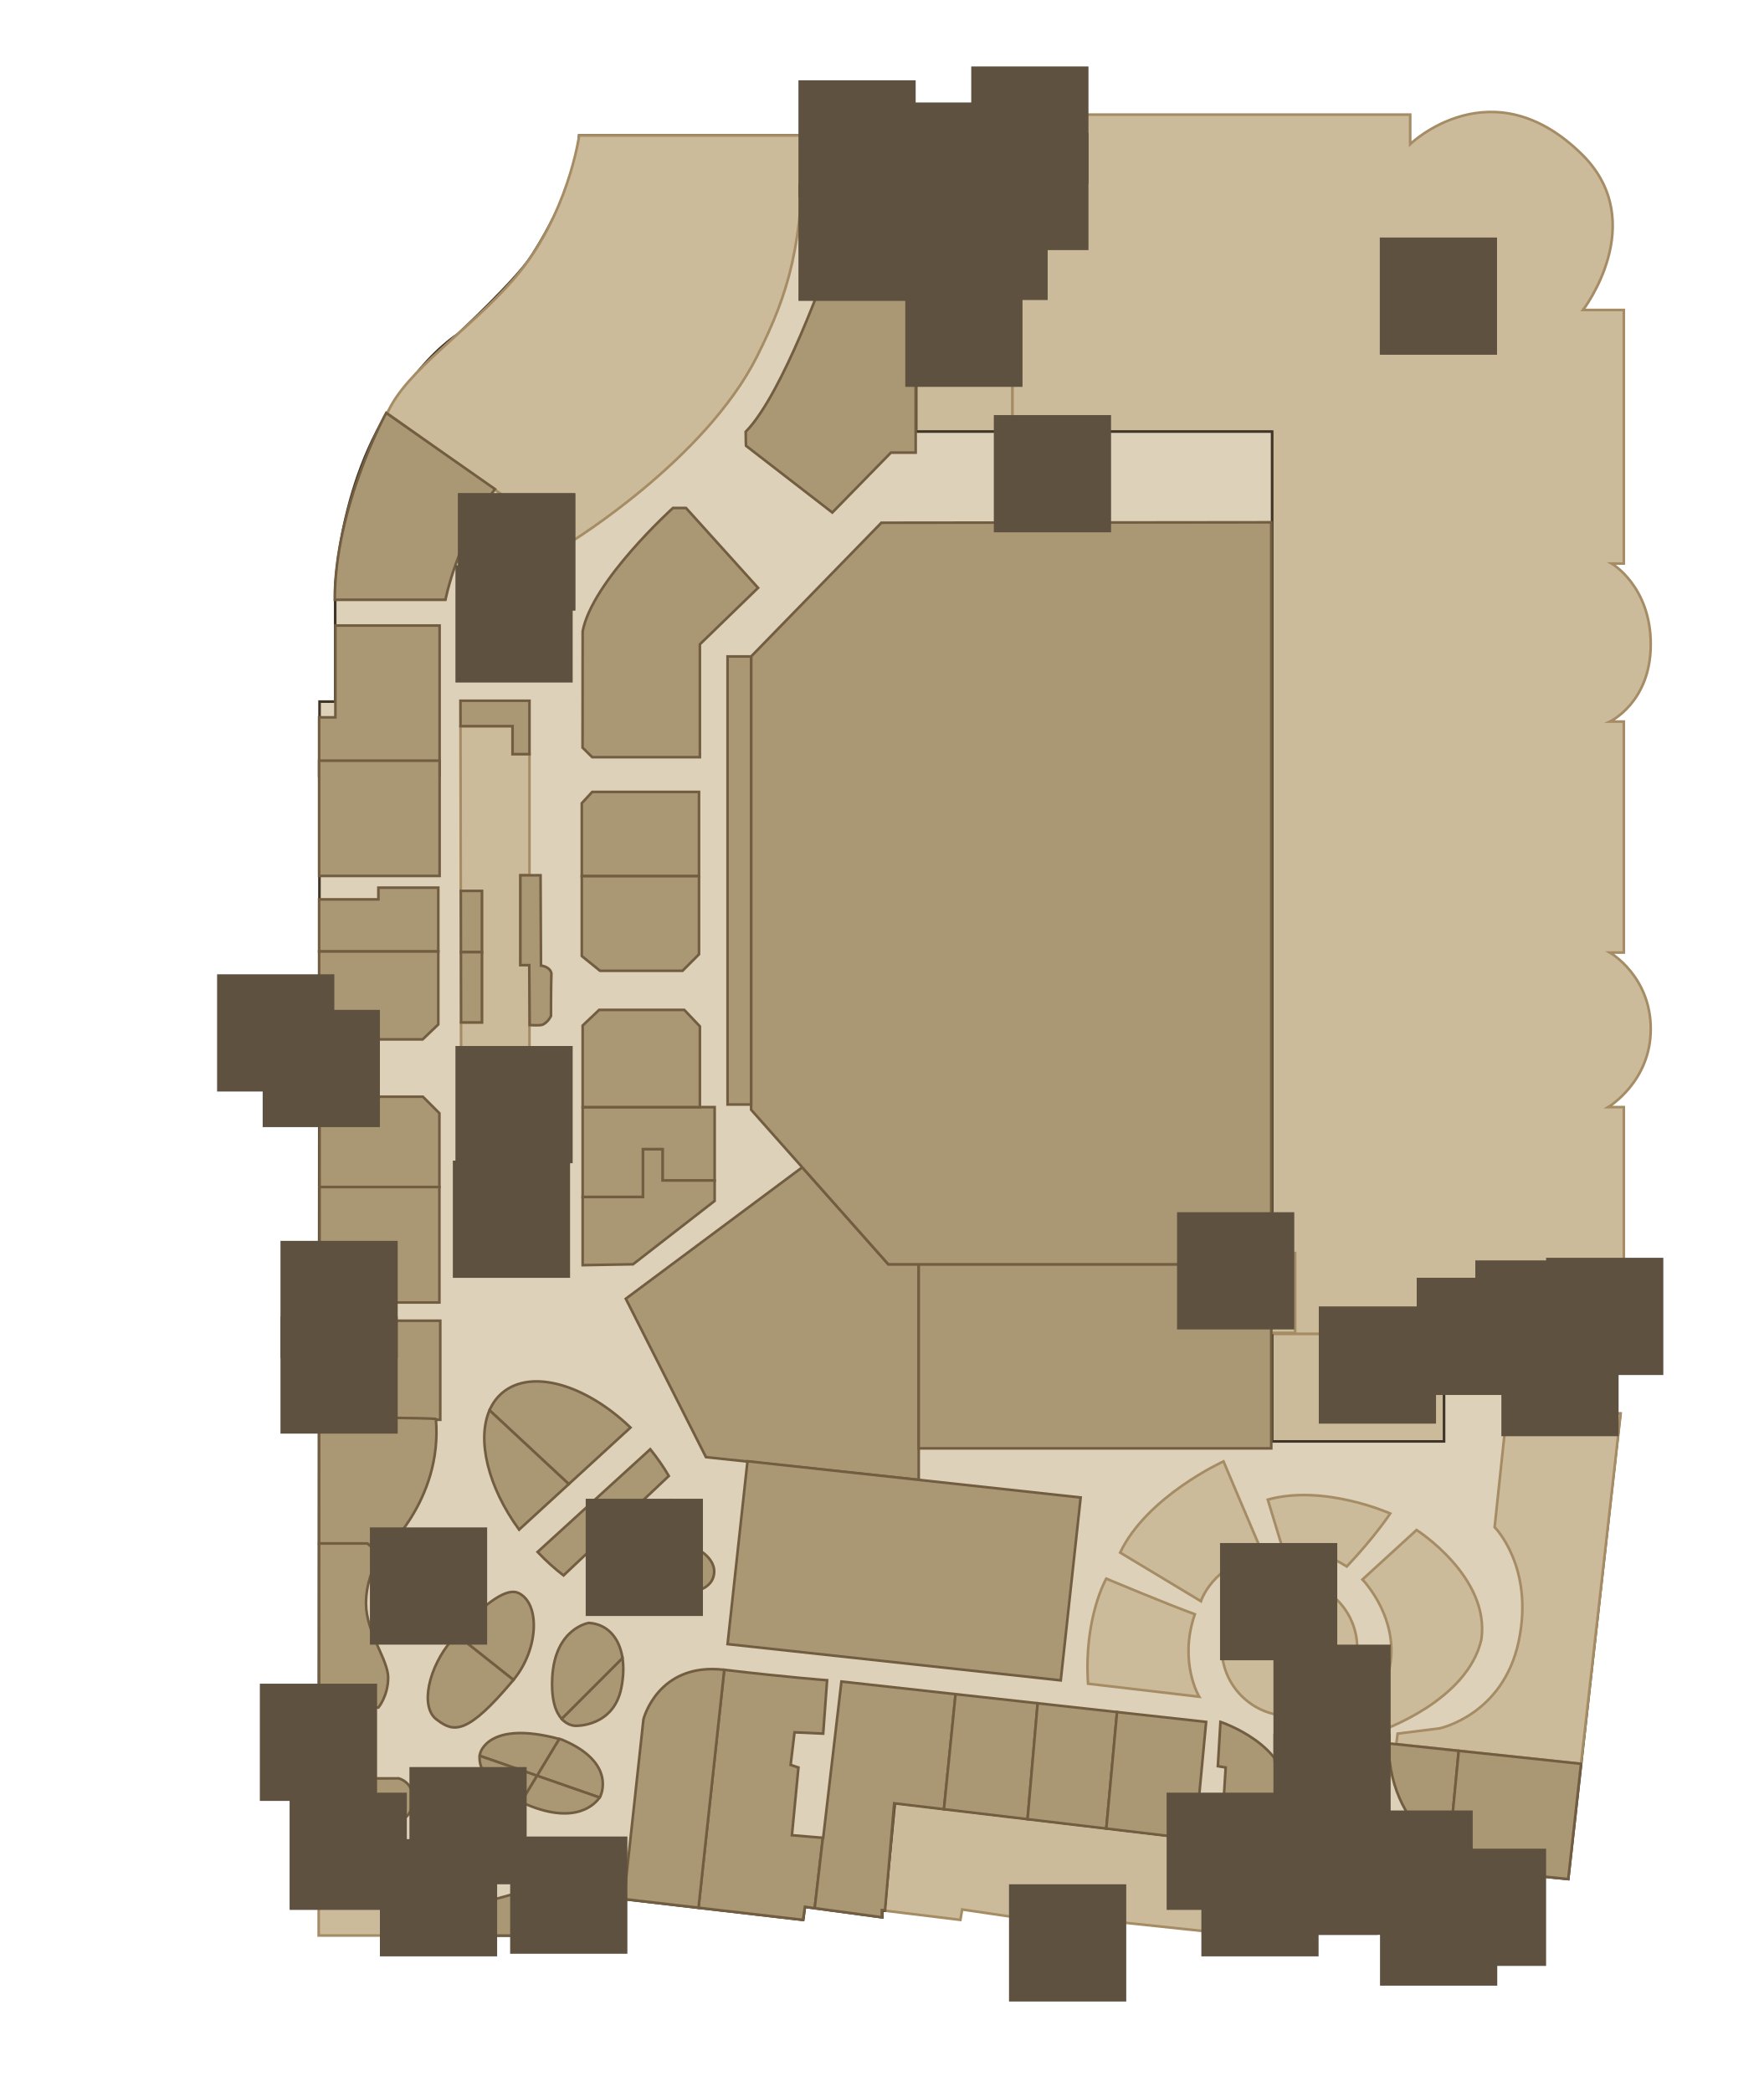
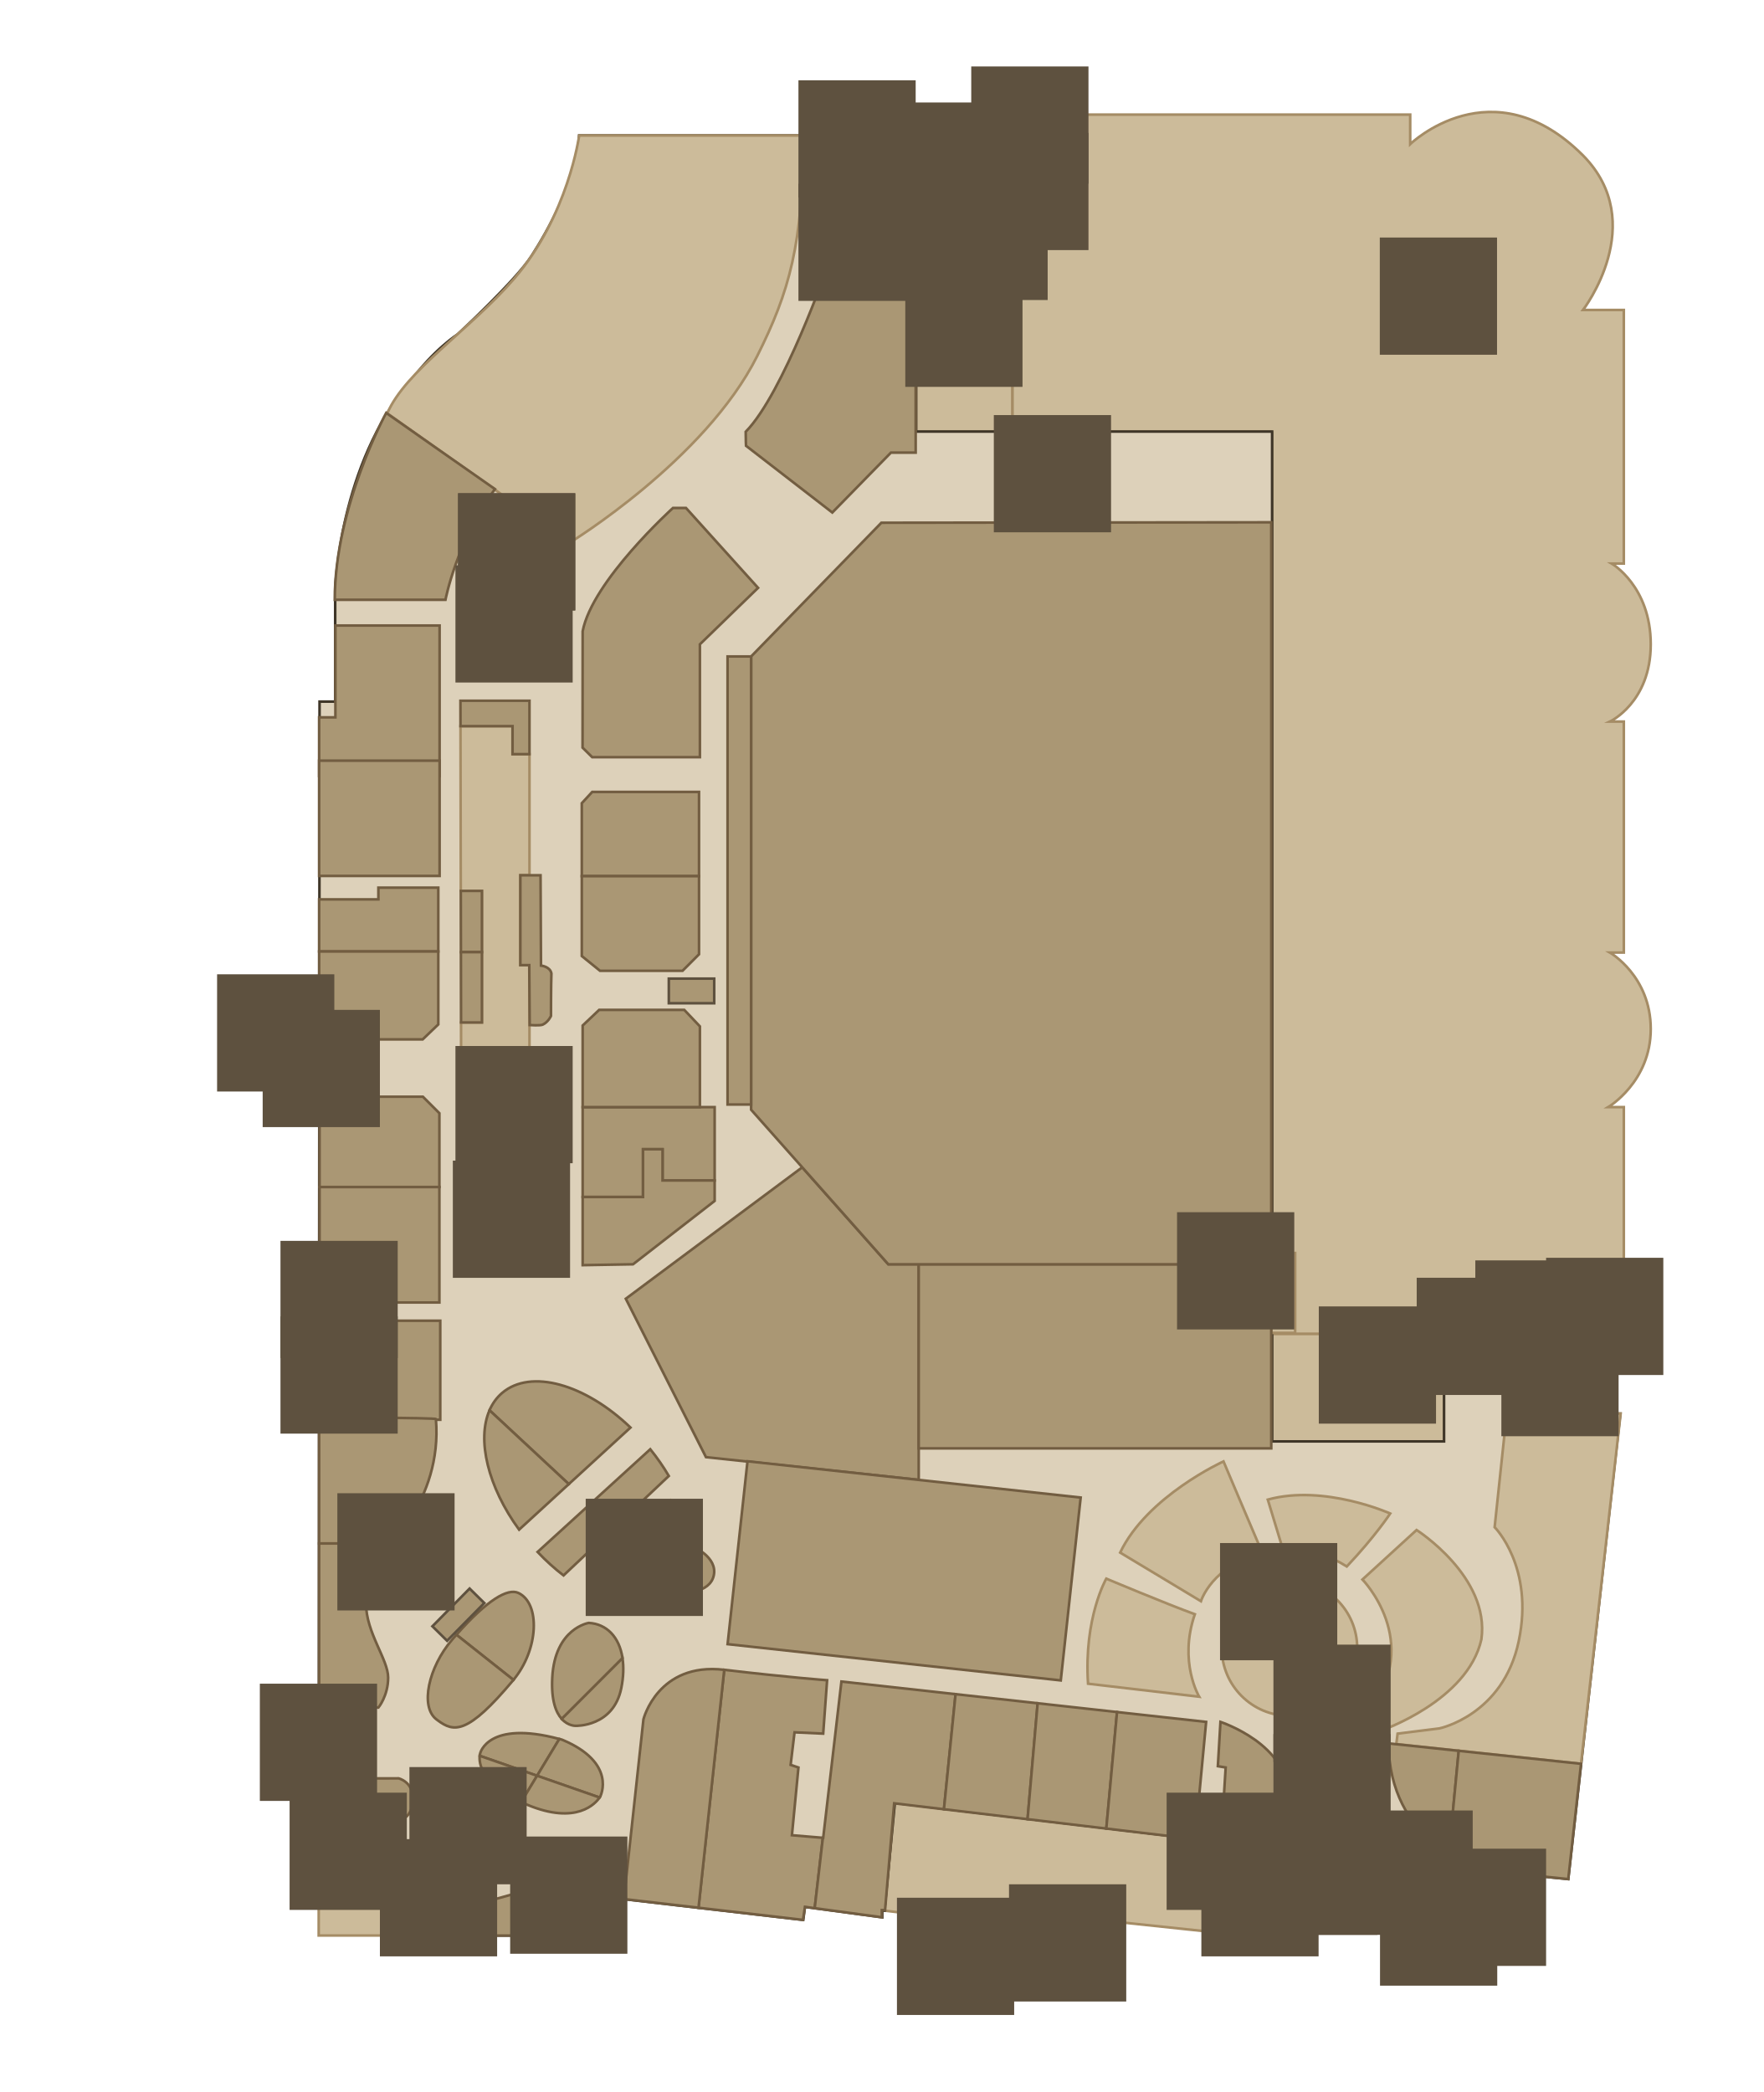
<svg xmlns="http://www.w3.org/2000/svg" version="1.1" id="Layer_1" x="0px" y="0px" width="677px" height="803.07px" viewBox="0 0 677 803.07" enable-background="new 0 0 677 803.07" xml:space="preserve">
  <g id="Background">
</g>
  <g id="Etc">
    <polygon fill="#CCBB9A" stroke="#A58C65" stroke-miterlimit="10" points="389,44 358,44 358,80 379.667,80 379.667,80 389,80  " />
    <polygon fill="#CCBB9A" stroke="#A58C65" stroke-miterlimit="10" points="351.667,165.667 388.667,165.667 388.667,104    379.667,104 379.667,104 351.667,104  " />
    <rect x="488.33" y="511.996" fill="#CCBB9A" stroke="#A58C65" stroke-miterlimit="10" width="66" height="41.332" />
    <path fill="#CCBB9A" stroke="#A58C65" stroke-miterlimit="10" d="M633.671,395c0-20.333-15.667-29.333-15.667-29.333h5.334V277   h-5.334c0,0,15.667-7.333,15.667-29.667s-15-31-15-31h4.666V119h-15.666c0,0,25.667-33.333,0-59.333   c-34.833-34.833-66.338-4.333-66.338-4.333V44H389v36h-9.333v24h9v61.667h99.663l0,0h0.003h-0.003v346.329h66l0,0h29.334l0,0h32.34   v-0.66h7.334V425h-6C617.338,425,633.671,415.333,633.671,395z" />
    <polygon fill="#CCBB9A" stroke="#A58C65" stroke-miterlimit="10" points="339.516,733.438 368.671,737 369.338,733    398.671,737.333 399.338,734.666 462.338,741.333 466.324,706.783 343.491,692.097  " />
-     <path fill="#DDD1BA" stroke="#3F3628" stroke-miterlimit="10" d="M616.004,542.667v-0.006h-32.34V542.5v-30.504H554.33v41.332h-66   v-41.332V165.667h-99.663h-37V104l0,0h28V80H358V44h-6.333v8c0,0-105.667,0-129.333,0C221.333,69.333,210,89,204,98.333   s-28.333,30-28.333,30s-9,5.667-18.333,18.333C130.333,178,128.667,226,128.667,226v43.333h-6L122.498,513l-0.148,212.5H189V743   h13.004l2.667-18l103.667,12l0.667-5l29.667,4v-2.666l0.845,0.104l3.977-41.34L343.5,692l-0.009,0.098l122.833,14.688l0.014-0.117   l16,1.334v33.666h86.333l3.666-23.334l29.667,3l20-178.666h-6V542.667z M185,392.5L185,392.5L185,392.5v-27l0,0V342l0,0l0,0l0,0   v23.5l0,0V392.5L185,392.5z" />
+     <path fill="#DDD1BA" stroke="#3F3628" stroke-miterlimit="10" d="M616.004,542.667v-0.006h-32.34V542.5v-30.504H554.33v41.332h-66   v-41.332V165.667h-99.663h-37V104l0,0h28V80H358V44h-6.333v8c0,0-105.667,0-129.333,0C221.333,69.333,210,89,204,98.333   s-28.333,30-28.333,30s-9,5.667-18.333,18.333C130.333,178,128.667,226,128.667,226v43.333h-6L122.498,513l-0.148,212.5H189V743   h13.004l2.667-18l103.667,12l0.667-5l29.667,4v-2.666l0.845,0.104l3.978-41.34L343.5,692l-0.009,0.098l122.833,14.688l0.014-0.117   l16,1.334v33.666h86.333l3.666-23.334l29.667,3l20-178.666h-6V542.667z M185,392.5L185,392.5L185,392.5v-27l0,0V342l0,0l0,0l0,0   v23.5l0,0V392.5L185,392.5z" />
    <polygon fill="#CCBB9A" stroke="#A58C65" stroke-miterlimit="10" points="122.35,725.5 122.337,743 189,743 189,725.5  " />
    <rect x="583.664" y="542.5" fill="#CCBB9A" stroke="#A58C65" stroke-miterlimit="10" width="32.34" height="0.162" />
    <rect x="583.664" y="511.996" fill="#CCBB9A" stroke="#A58C65" stroke-miterlimit="10" width="32.34" height="30.504" />
    <circle fill="#CCBB9A" stroke="#A58C65" stroke-miterlimit="10" cx="494.996" cy="632.669" r="26" />
    <path fill="#CCBB9A" stroke="#A58C65" stroke-miterlimit="10" d="M417.667,646.333l42.667,5c0,0-8-13.332-1.667-31.666   c-11-4-34-13.668-34-13.668S416,621,417.667,646.333z" />
    <path fill="#CCBB9A" stroke="#A58C65" stroke-miterlimit="10" d="M430,596l31,18.668c0,0,4.334-14.002,23.667-18.334   c-5-11.666-15-35.334-15-35.334S440.333,574.333,430,596z" />
    <path fill="#CCBB9A" stroke="#A58C65" stroke-miterlimit="10" d="M486.667,575.667l5.667,18.666c0,0,11.332-1.334,24.666,7   C528,589.667,533.667,581,533.667,581S508.334,569.667,486.667,575.667z" />
    <path fill="#CCBB9A" stroke="#A58C65" stroke-miterlimit="10" d="M523,606.333c0,0,23.112,23.666,2.667,50.332   c2.045,4,4.488,7.668,4.488,7.668s33.179-11.334,38.505-35c3.406-24-24.875-42-24.875-42L523,606.333z" />
    <path fill="#CCBB9A" stroke="#A58C65" stroke-miterlimit="10" d="M622.125,542.625h-43.75l-4.625,43.625   c0,0,15.25,15.25,9.25,43.75s-30.5,33.5-30.5,33.5l-16,2l-0.5,4l70.917,7.584L622.125,542.625z" />
    <path fill="#CCBB9A" stroke="#A58C65" stroke-miterlimit="10" d="M192.5,713c0,0-21.5,3.5-26.5-10s22-7.5,22-7.5s10,3,11.5,7   S192.5,713,192.5,713z" />
    <path fill="#CCBB9A" stroke="#A58C65" stroke-miterlimit="10" d="M229.5,609.5l28-33.5c0,0,15,20,5.5,34   C255.5,622.5,229.5,609.5,229.5,609.5z" />
    <polygon fill="#CCBB9A" stroke="#A58C65" stroke-miterlimit="10" points="143,485.667 122.5,485.667 122.649,513 143,513  " />
    <polygon fill="#CCBB9A" stroke="#A58C65" stroke-miterlimit="10" points="122.649,513 122.333,537.667 143,537.667 143,513  " />
    <path fill="#CCBB9A" stroke="#A58C65" stroke-miterlimit="10" d="M148.667,158.675l70,49.667c0,0,52.066-31.798,72-71.667   c12.333-24.667,17.667-43,17.667-84.667l-86-0.008c0,0-4.186,30.93-25,55.008C180.333,126.675,155.667,142.342,148.667,158.675z" />
    <polygon fill="#CCBB9A" stroke="#A58C65" stroke-miterlimit="10" points="210.5,424 210.5,456.5 181.125,456.5 181.125,424.125     " />
    <polygon fill="#CCBB9A" stroke="#A58C65" stroke-miterlimit="10" points="203.25,336 203.25,289.5 196.75,289.5 196.75,278.75    176.768,278.75 176.885,342 185,342 185,342 185,342 185,365.5 185,365.5 185,392.5 185,392.5 185,392.5 176.978,392.5 177,404.5    203.25,404.5 203.25,370.5 199.75,370.5 199.75,336  " />
    <polygon fill="#CCBB9A" stroke="#A58C65" stroke-miterlimit="10" points="143,544.689 143,537.667 122.333,537.667    122.333,544.625  " />
    <rect x="389" y="165.667" fill="#CCBB9A" stroke="#A58C65" stroke-miterlimit="10" width="31" height="10" />
    <rect x="488" y="481" fill="#CCBB9A" stroke="#A58C65" stroke-miterlimit="10" width="9.167" height="30.668" />
    <path fill="#CCBB9A" stroke="#A58C65" stroke-miterlimit="10" d="M511.25,706.5c-10.77,0-19.5,5.652-19.5,12.625   s8.73,12.625,19.5,12.625c2.188,0,4.286-0.244,6.25-0.674v-23.9C515.536,706.744,513.438,706.5,511.25,706.5z" />
    <path fill="#CCBB9A" stroke="#A58C65" stroke-miterlimit="10" d="M530.75,719.125c0-5.555-5.55-10.262-13.25-11.949v23.9   C525.2,729.388,530.75,724.681,530.75,719.125z" />
  </g>
  <g id="Rooms">
    <path id="krispy-kreme" fill="#AA9774" stroke="#725D41" stroke-miterlimit="10" d="M122.25,682.75l30.75-0.082   c0,0,5.5,1.207,5.5,7.832c0,7.625-5.5,8.502-5.5,8.502l-30.75,0.123V682.75z" />
    <polygon id="haagen-dazs" fill="#AA9774" stroke="#725D41" stroke-miterlimit="10" points="189.042,743.021 189,729.333    204.656,724.968 202.031,743.031  " />
    <path id="swensen-s" fill="#AA9774" stroke="#725D41" stroke-miterlimit="10" d="M199,611.5   c-4.076-1.918-11.918,2.594-23.793,16.041l11.058,8.762l0,0l10.83,8.578C206.84,633.128,207.472,615.486,199,611.5z" />
    <path id="ben-jerry-s" fill="#AA9774" stroke="#725D41" stroke-miterlimit="10" d="M186.265,636.302l-11.058-8.762   c-0.561,0.635-1.128,1.283-1.707,1.959c-9,10.5-12.347,25.617-6,30.5c0.166,0.127,0.33,0.252,0.494,0.373   c6.269,4.688,11.465,5.58,29.006-15.373c0.033-0.039,0.063-0.08,0.095-0.119L186.265,636.302z" />
    <path id="au-bon-pain" fill="#AA9774" stroke="#725D41" stroke-miterlimit="10" d="M226,623c0,0-13,2-14,21   c-0.465,8.84,1.451,13.455,3.633,15.867l23.333-23.334C237.742,628.302,232.771,623.357,226,623z" />
    <path id="iberry" fill="#AA9774" stroke="#725D41" stroke-miterlimit="10" d="M215.633,659.867C218.141,662.64,221,662.5,221,662.5   s14.5,0.5,17.5-14.5c0.862-4.309,0.96-8.146,0.466-11.467L215.633,659.867z" />
    <polygon id="take-home" fill="#AA9774" stroke="#725D41" stroke-miterlimit="10" points="307.954,448.104 240.225,498.552    271,559.365 352.666,568.083 352.666,485.333 341,485.333  " />
    <rect id="market-hall" x="352.666" y="485.333" fill="#AA9774" stroke="#725D41" stroke-miterlimit="10" width="135.334" height="70.666" />
    <g id="foodhall">
      <path id="g40" fill="#AA9774" stroke="#725D41" stroke-miterlimit="10" d="M242.028,548.001    c-17.311-16.633-38.239-22.676-49.263-13.291c-2.117,1.803-3.729,4.059-4.857,6.664l30.434,28.34L242.028,548.001z" />
      <path id="g41" fill="#AA9774" stroke="#725D41" stroke-miterlimit="10" d="M187.908,541.375    c-4.92,11.357-0.624,29.396,11.358,45.826l19.076-17.486L187.908,541.375z" />
-       <path id="g42" fill="#AA9774" stroke="#725D41" stroke-miterlimit="10" d="M206.364,595.757c3.191,3.385,6.541,6.4,9.958,9.015    l19.688-18.604l-9.461-8.811L206.364,595.757z" />
+       <path id="g42" fill="#AA9774" stroke="#725D41" stroke-miterlimit="10" d="M206.364,595.757c3.191,3.385,6.541,6.4,9.958,9.016    l19.688-18.604l-9.461-8.811L206.364,595.757z" />
      <path id="g43" fill="#AA9774" stroke="#725D41" stroke-miterlimit="10" d="M249.623,556.324l-23.074,21.033l9.461,8.811    l20.728-19.584C254.707,563.117,252.319,559.675,249.623,556.324z" />
    </g>
    <polygon id="goumet-market" fill="#AA9774" stroke="#725D41" stroke-miterlimit="10" points="488,200.5 338.333,200.666    288.333,252 288.333,426 341,485.333 488,485.333  " />
-     <rect id="speciality-food" x="282.744" y="567.701" transform="matrix(0.9941 0.1082 -0.1082 0.9941 67.283 -34.013)" fill="#AA9774" stroke="#725D41" stroke-miterlimit="10" width="128.66" height="70.619" />
+     <rect id="speciality-food" x="282.736" y="567.685" transform="matrix(-0.9941 -0.1082 0.1082 -0.9941 626.8438 1239.999)" fill="#AA9774" stroke="#725D41" stroke-miterlimit="10" width="128.656" height="70.617" />
    <path id="g08b" fill="#AA9774" stroke="#725D41" stroke-miterlimit="10" d="M559.962,672.107L533,669.25   c0.226,18.811,8.232,30.633,16.964,37.947l7.21-6.008L559.962,672.107z" />
    <path id="g08c" fill="#AA9774" stroke="#725D41" stroke-miterlimit="10" d="M559.962,672.107l-2.788,29.082l0,0l0,0l-7.21,6.008   c10.648,8.92,22.373,11.137,22.373,11.137l29.667,3l4.913-44.25L559.962,672.107z" />
    <path id="g03" fill="#AA9774" stroke="#725D41" stroke-miterlimit="10" d="M304,704.5l2.5-26l-3-1L305,665l11,0.5l1.5-20.5   c0,0-13.995-1-39.487-3.998l-9.874,91.332L308.25,737l0.75-5l3.742,0.508l3.134-27.018L304,704.5z" />
    <polygon id="g04" fill="#AA9774" stroke="#725D41" stroke-miterlimit="10" points="323,645.5 316,705.5 315.876,705.49    312.742,732.507 338.5,736 338.5,733.25 339.75,733.25 343.25,692.25 362.354,694.525 366.812,650.351  " />
    <polygon id="g07a" fill="#AA9774" stroke="#725D41" stroke-miterlimit="10" points="366.812,650.351 362.354,694.525    394.451,698.345 398.321,653.838  " />
    <polygon id="g07" fill="#AA9774" stroke="#725D41" stroke-miterlimit="10" points="416.598,655.863 406.831,654.781    398.321,653.838 394.451,698.345 402.71,699.328 412.229,700.46 424.68,701.943 428.8,657.213  " />
    <polygon id="g07b" fill="#AA9774" stroke="#725D41" stroke-miterlimit="10" points="436.329,658.046 428.8,657.213 424.68,701.943    432.997,702.933 458.75,706 463,661  " />
    <path id="g01" fill="#AA9774" stroke="#725D41" stroke-miterlimit="10" d="M278,641c-25.5-3-31,19-31,19l-7.5,69l28.64,3.334   l9.874-91.332C278.009,641.001,278.004,641.001,278,641z" />
    <path id="g08a" fill="#AA9774" stroke="#725D41" stroke-miterlimit="10" d="M468.75,706.75l1.75-28.25l-3-0.5l1-17   c0,0,26.75,8.75,25.5,28.5c-0.25,13-11.75,18.5-11.75,18.5L468.75,706.75z" />
    <polygon id="g37" fill="#AA9774" stroke="#725D41" stroke-miterlimit="10" points="142.667,545 169,545 169,507 143,507  " />
    <polygon id="g34-36" fill="#AA9774" stroke="#725D41" stroke-miterlimit="10" points="122.667,455.667 122.667,485.333    143,485.333 142.667,500 168.667,500 168.667,455.667  " />
    <polygon id="g32" fill="#AA9774" stroke="#725D41" stroke-miterlimit="10" points="168.667,427.333 162.333,421 122.667,421    122.667,455.667 168.667,455.667  " />
    <polygon id="g13" fill="#AA9774" stroke="#725D41" stroke-miterlimit="10" points="246.833,441.167 246.833,441.167    254.333,441.167 254.333,453.167 274.333,453.167 274.333,425 271.5,425 268.667,425 223.667,425 223.667,459.5 246.833,459.5  " />
    <polygon id="g12" fill="#AA9774" stroke="#725D41" stroke-miterlimit="10" points="254.333,453.167 254.333,453.167    254.333,453.167 254.333,441.167 246.833,441.167 246.833,459.5 246.833,459.5 223.667,459.5 223.667,485.666 243,485.333    274.333,461 274.333,453.167  " />
    <polygon id="g14" fill="#AA9774" stroke="#725D41" stroke-miterlimit="10" points="268.667,394 262.667,387.667 230,387.667    223.667,393.667 223.667,425 268.667,425  " />
    <polygon id="g16" fill="#AA9774" stroke="#725D41" stroke-miterlimit="10" points="268.333,304 227.333,304 223.333,308.333    223.333,336.333 268.333,336.333  " />
    <polygon id="g15" fill="#AA9774" stroke="#725D41" stroke-miterlimit="10" points="223.333,336.333 223.333,367 230.333,372.667    262,372.667 268.333,366.333 268.333,336.333  " />
    <path id="g17-g19" fill="#AA9774" stroke="#725D41" stroke-miterlimit="10" d="M223.625,287l3.708,3.667h41.333v-43.333   L291,225.667L263.333,195h-5c0,0-31,28-34.667,47.333C223.667,266,223.625,287,223.625,287z" />
    <polygon id="c08" fill="#AA9774" stroke="#725D41" stroke-miterlimit="10" points="196.75,278.75 196.75,278.75 196.75,289.5    203.25,289.5 203.25,269 176.75,269 176.768,278.75  " />
    <path id="c14" fill="#AA9774" stroke="#725D41" stroke-miterlimit="10" d="M199.75,370.5h3.417l0.167,23c0,0,4.017,0.288,5-0.167   c2.167-1,3.167-3.333,3.167-3.333s0-11.667,0.167-16.333c-0.5-2.667-4-3-4-3L207.5,336h-7.75V370.5z" />
    <polygon id="c21" fill="#AA9774" stroke="#725D41" stroke-miterlimit="10" points="185,342 176.885,342 176.928,365.5 185,365.5     " />
    <polygon id="c20" fill="#AA9774" stroke="#725D41" stroke-miterlimit="10" points="176.928,365.5 176.978,392.5 185,392.5    185,365.5  " />
    <polygon id="g30" fill="#AA9774" stroke="#725D41" stroke-miterlimit="10" points="168.25,340.75 145.25,340.75 145.25,345.25    122.5,345.25 122.5,365.25 168.25,365.25  " />
    <polygon id="g31" fill="#AA9774" stroke="#725D41" stroke-miterlimit="10" points="122.5,365.25 122.5,399 162.25,399    168.25,393.25 168.25,365.25  " />
    <polygon id="g27" fill="#AA9774" stroke="#725D41" stroke-miterlimit="10" points="168.75,240.125 128.75,240.125 128.75,275.375    122.5,275.375 122.5,297.875 168.75,297.875  " />
    <rect id="g29" x="122.5" y="292" fill="#AA9774" stroke="#725D41" stroke-miterlimit="10" width="46.25" height="44.25" />
    <path id="g25-26" fill="#AA9774" stroke="#725D41" stroke-miterlimit="10" d="M128.5,230.25H171c0,0,4.25-22.5,19-42.5   c-7.25-5-41.75-29.25-41.75-29.25S128.5,194.5,128.5,230.25z" />
    <path id="g20" fill="#AA9774" stroke="#725D41" stroke-miterlimit="10" d="M286.375,171.125L319.5,196.75l22.5-23h9.5V102h-33.75   c0,0-17,49-31.5,63.75C286.25,169,286.375,171.125,286.375,171.125z" />
    <path id="ootoya" fill="#AA9774" stroke="#725D41" stroke-miterlimit="10" d="M141,592.5l5.134,4.279   c0.223-0.334,23.866-20.279,21.199-52.029c0.5-0.5-44.833-0.75-44.833-0.75v48.5H141L141,592.5z" />
    <path id="starbucks-coffee" fill="#AA9774" stroke="#725D41" stroke-miterlimit="10" d="M141,592.5h-18.5v63h22.75   c0,0,3.75-4.5,3.75-11.5s-8.5-17.25-8.5-28.5c0-9.588,4.346-16.795,5.634-18.721L141,592.5z" />
    <rect id="c19" x="181.125" y="456.439" fill="#AA9774" stroke="#725D41" stroke-miterlimit="10" width="29.375" height="13.75" />
    <rect id="sweet-avenue" x="279.292" y="252" fill="#AA9774" stroke="#725D41" stroke-miterlimit="10" width="9.042" height="172" />
    <path id="fauchon" fill="#AA9774" stroke="#725D41" stroke-miterlimit="10" d="M266.152,593.785c0,0,9.348,3.973,7.848,10.986   c-1.5,7.013-12.122,6.764-12.122,6.764S267.805,604.285,266.152,593.785z" />
    <path id="chikalicious" fill="#AA9774" stroke="#725D41" stroke-miterlimit="10" d="M184.333,673.039c0,0-0.118,0.351-0.187,0.972   l22.026,7.664l8.541-14.125C187.275,660.21,184.333,673.039,184.333,673.039z" />
-     <path id="boots" fill="#AA9774" stroke="#725D41" stroke-miterlimit="10" d="M215.757,667.826   c-0.357-0.102-0.693-0.184-1.043-0.276l-8.541,14.125l23.989,8.349c0.2-0.295,0.295-0.475,0.295-0.475S237,676.706,215.757,667.826   z" />
-     <path id="mori" fill="#AA9774" stroke="#725D41" stroke-miterlimit="10" d="M184.146,674.01   c-0.298,2.699,0.373,10.582,15.92,17.764l6.106-10.1L184.146,674.01z" />
-     <path id="code" fill="#AA9774" stroke="#725D41" stroke-miterlimit="10" d="M206.173,681.674l-6.106,10.1   c0.727,0.336,1.474,0.67,2.266,1.002c19.076,7.984,26.359-0.59,27.829-2.753L206.173,681.674z" />
+     <path id="boots" fill="#AA9774" stroke="#725D41" stroke-miterlimit="10" d="M215.757,667.826   c-0.357-0.103-0.693-0.185-1.043-0.276l-8.541,14.125l23.989,8.35c0.2-0.296,0.295-0.476,0.295-0.476S237,676.706,215.757,667.826z   " />
+     <path id="mori" fill="#AA9774" stroke="#725D41" stroke-miterlimit="10" d="M184.146,674.01   c-0.298,2.699,0.373,10.582,15.92,17.765l6.106-10.101L184.146,674.01z" />
+     <path id="code" fill="#AA9774" stroke="#725D41" stroke-miterlimit="10" d="M206.173,681.674l-6.106,10.101   c0.727,0.336,1.474,0.67,2.266,1.002c19.076,7.983,26.359-0.591,27.829-2.753L206.173,681.674z" />
+     <rect id="the-jewel" x="172" y="609.661" transform="matrix(0.7122 0.702 -0.702 0.7122 485.748 54.8646)" fill="#AA9774" stroke="#5E513F" stroke-miterlimit="10" width="7.927" height="20.338" />
+     <rect id="chanoir" x="256.738" y="375.667" fill="#AA9774" stroke="#5E513F" stroke-miterlimit="10" width="17.425" height="9.458" />
  </g>
  <g id="Signs">
    <rect id="limousine" x="483.75" y="697.75" fill="#5E513F" width="45" height="45" />
    <g id="entrance">
      <rect id="entrance-1" x="306.5" y="30.837" fill="#5E513F" width="45" height="45" />
      <rect id="entrance-2" x="100.833" y="387.67" fill="#5E513F" width="45" height="45" />
      <rect id="entrance-3" x="195.833" y="705" fill="#5E513F" width="45" height="45" />
      <rect id="entrance-4" x="548.5" y="709.667" fill="#5E513F" width="45" height="45" />
      <rect id="entrance-5" x="543.832" y="490.5" fill="#5E513F" width="45" height="45" />
      <rect id="entrance-6" x="99.75" y="646.326" fill="#5E513F" width="45" height="45" />
      <rect id="entrance-7" x="461.167" y="706" fill="#5E513F" width="45" height="45" />
      <rect id="entrance-8" x="357.167" y="70.171" fill="#5E513F" width="45" height="45" />
    </g>
    <g id="toilet">
      <rect id="toilet-1" x="348.333" y="39.338" fill="#5E513F" width="45" height="45" />
      <rect id="toilet-2" x="107.666" y="476.335" fill="#5E513F" width="45" height="45" />
      <rect id="toilet-3" x="576.332" y="506.335" fill="#5E513F" width="45" height="45" />
    </g>
    <g id="lift">
      <rect id="elevator-1" x="347.514" y="103.506" fill="#5E513F" width="45" height="45" />
      <rect id="elevator-2" x="107.666" y="505.335" fill="#5E513F" width="45" height="45" />
      <rect id="elevator-3" x="506.25" y="501.501" fill="#5E513F" width="45" height="45" />
-       <rect id="elevator-4" x="142" y="586.335" fill="#5E513F" width="45" height="45" />
+       <rect id="elevator-4" x="129.5" y="573.215" fill="#5E513F" width="45" height="45" />
      <rect id="elevator-5" x="501.667" y="697.75" fill="#5E513F" width="45" height="45" />
    </g>
    <g id="atm">
      <rect id="atm-1" x="372.833" y="51.005" fill="#5E513F" width="45" height="45" />
      <rect id="atm-2" x="566.332" y="483.835" fill="#5E513F" width="45" height="45" />
      <rect id="atm-3" x="111.167" y="688.166" fill="#5E513F" width="45" height="45" />
    </g>
    <g id="telephone">
      <rect id="telephone-1" x="372.833" y="25.505" fill="#5E513F" width="45" height="45" />
      <rect id="telephone-2" x="593.5" y="482.835" fill="#5E513F" width="45" height="45" />
    </g>
    <g id="information">
      <rect id="information-1" x="306.5" y="70.505" fill="#5E513F" width="45" height="45" />
      <rect id="information-2" x="157.167" y="678.337" fill="#5E513F" width="45" height="45" />
      <rect id="information-3" x="520.332" y="695.003" fill="#5E513F" width="45" height="45" />
    </g>
    <g id="escalator">
      <rect id="escalator-1" x="175.833" y="189.339" fill="#5E513F" width="45" height="45" />
      <rect id="escalator-2" x="174.833" y="217.005" fill="#5E513F" width="45" height="45" />
      <rect id="escalator-3" x="381.5" y="159.339" fill="#5E513F" width="45" height="45" />
      <rect id="escalator-4" x="174.833" y="401.535" fill="#5E513F" width="45" height="45" />
      <rect id="escalator-1_1_" x="175.833" y="189.339" fill="#5E513F" width="45" height="45" />
      <rect id="escalator-5" x="173.833" y="445.535" fill="#5E513F" width="45" height="45" />
      <rect id="escalator-6" x="451.833" y="465.339" fill="#5E513F" width="45" height="45" />
      <rect id="escalator-7" x="224.834" y="575.339" fill="#5E513F" width="45" height="45" />
      <rect id="escalator-8" x="145.834" y="706" fill="#5E513F" width="45" height="45" />
      <rect id="escalator-9" x="468.334" y="592.335" fill="#5E513F" width="45" height="45" />
      <rect id="escalator-9_1_" x="488.834" y="631.335" fill="#5E513F" width="45" height="45" />
      <rect id="escalator-10" x="529.75" y="717.25" fill="#5E513F" width="45" height="45" />
    </g>
    <rect id="currency-exchange" x="488.834" y="665.666" fill="#5E513F" width="45" height="45" />
    <rect id="taxi-waiting-lounge" x="447.834" y="688.166" fill="#5E513F" width="45" height="45" />
    <rect id="dropoff" x="387.332" y="723.335" fill="#5E513F" width="45" height="45" />
    <g id="transfer-service">
      <rect id="transfer-service-1" x="83.333" y="374.008" fill="#5E513F" width="45" height="45" />
      <rect id="transfer-service-2" x="333.5" y="68.678" fill="#5E513F" width="45" height="45" />
    </g>
    <rect id="parking" x="529.665" y="91.178" fill="#5E513F" width="45" height="45" />
+     <rect id="taxi-stand" x="344.312" y="728.5" fill="#5E513F" width="45" height="45" />
  </g>
</svg>
